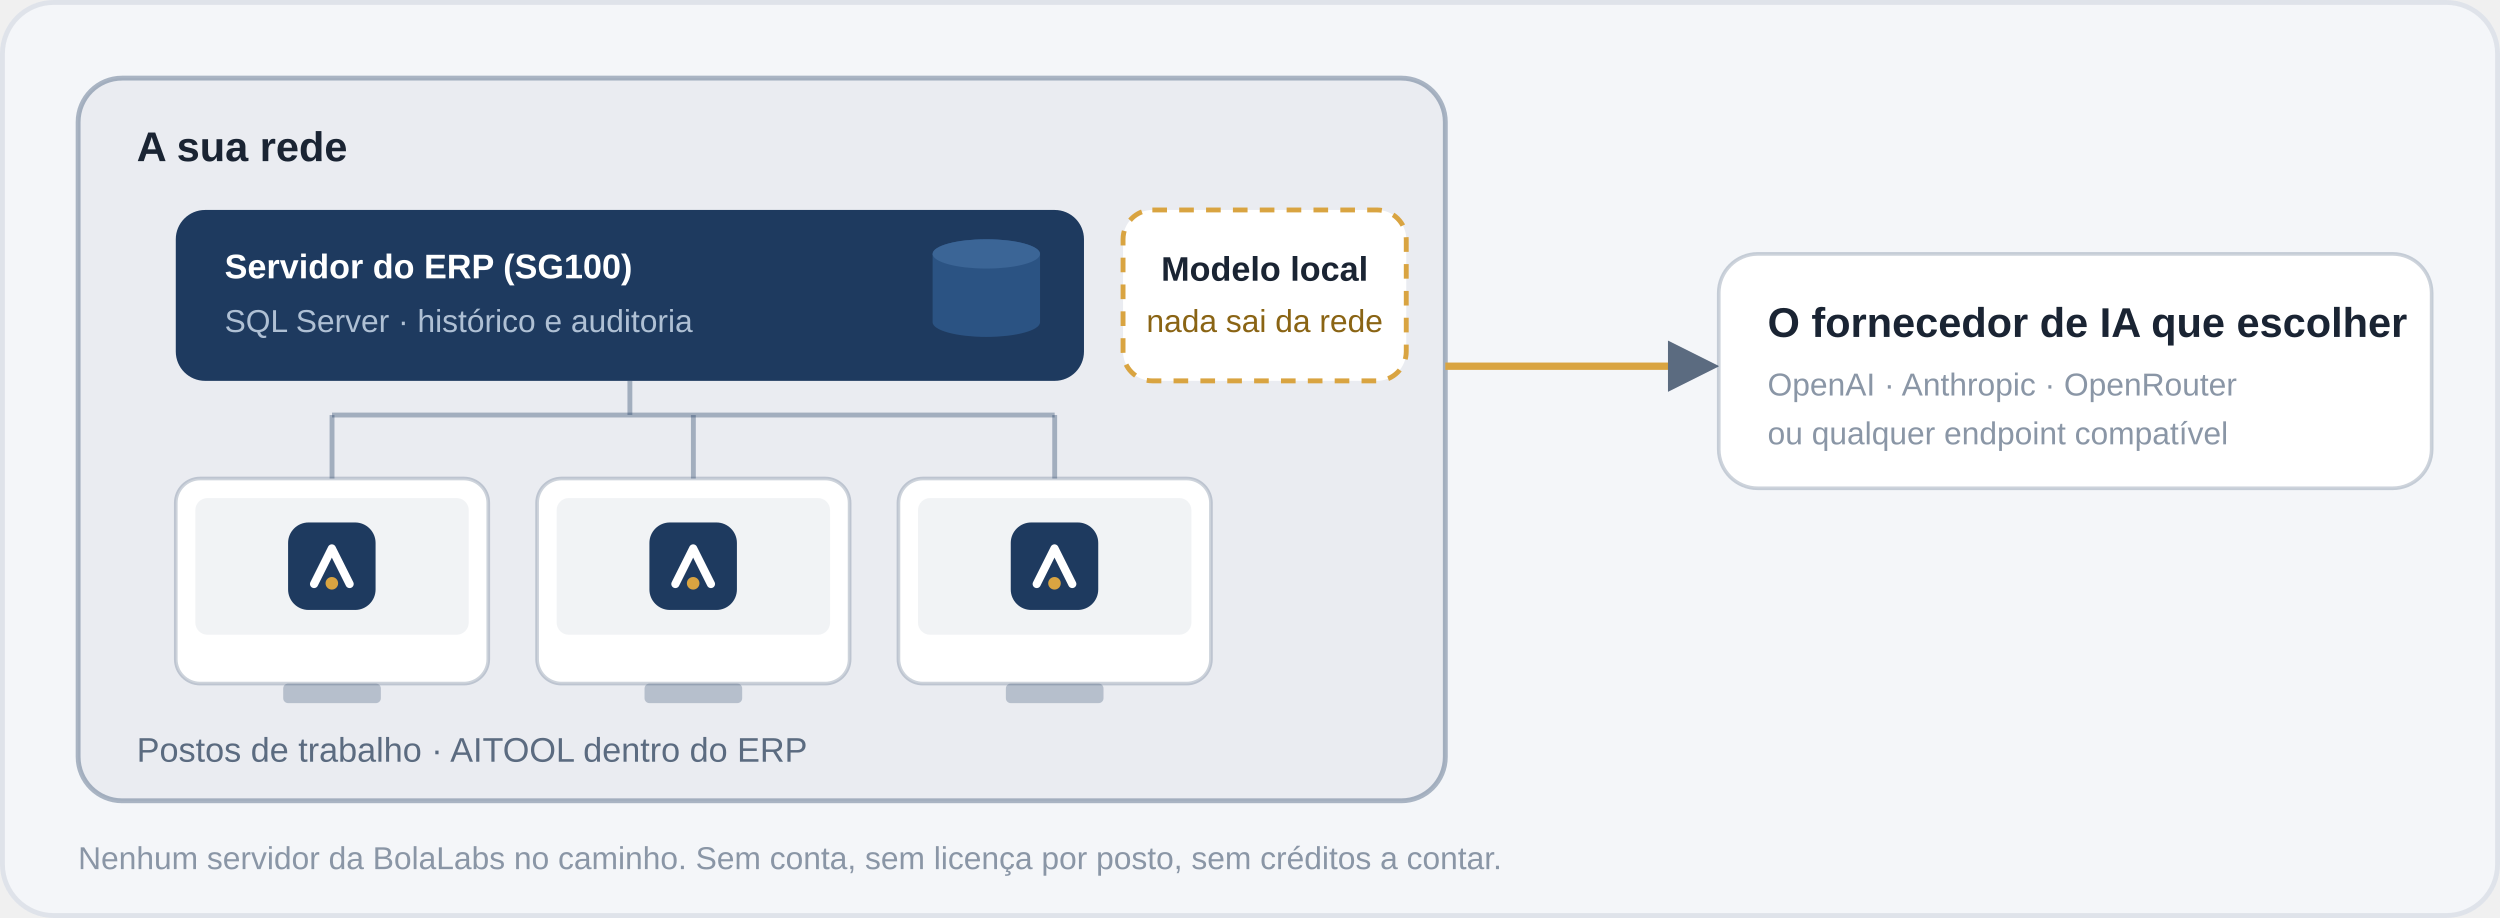
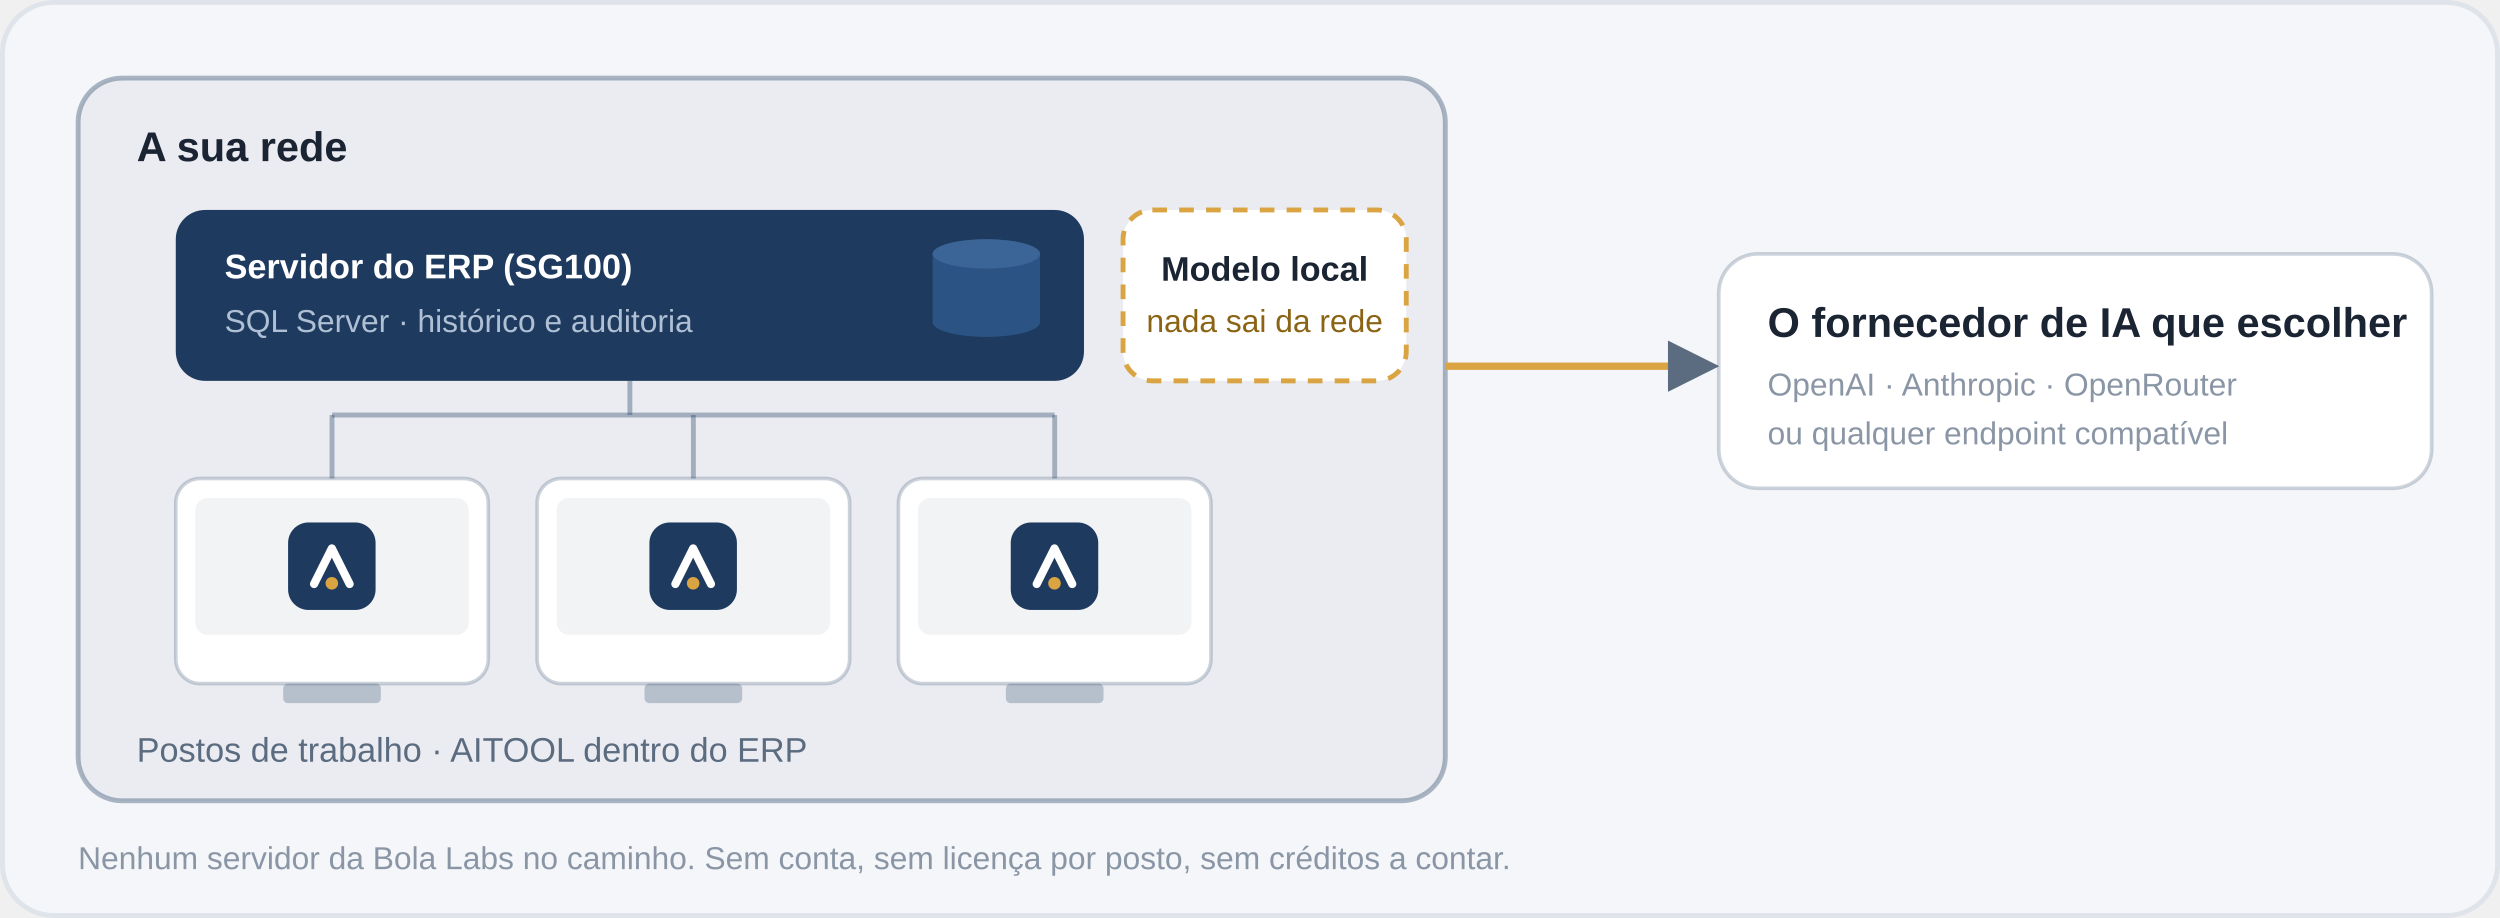
<svg xmlns="http://www.w3.org/2000/svg" width="1024" height="376" viewBox="0 0 1024 376" role="img" aria-labelledby="t">
  <defs>
    <marker id="arrow" viewBox="0 0 10 10" refX="8" refY="5" markerWidth="7" markerHeight="7" orient="auto-start-reverse">
      <path d="M0 0 L10 5 L0 10 z" fill="#5B6B80" />
    </marker>
    <marker id="arrowg" viewBox="0 0 10 10" refX="8" refY="5" markerWidth="7" markerHeight="7" orient="auto-start-reverse">
      <path d="M0 0 L10 5 L0 10 z" fill="#A9B3C1" />
    </marker>
    <style>
      .h { font: 700 17px 'Segoe UI', system-ui, Arial, sans-serif; fill: #1A2433; }
      .s { font: 400 14px 'Segoe UI', system-ui, Arial, sans-serif; fill: #5B6B80; }
      .n { font: 700 13px 'Segoe UI', system-ui, Arial, sans-serif; fill: #FFFFFF; }
      .b { font: 600 14px 'Segoe UI', system-ui, Arial, sans-serif; fill: #1A2433; }
      .w { font: 600 14px 'Segoe UI', system-ui, Arial, sans-serif; fill: #FFFFFF; }
      .m { font: 400 13px 'Segoe UI', system-ui, Arial, sans-serif; fill: #8A96A6; }
    </style>
  </defs>
  <rect width="1024" height="376" rx="22" fill="#F4F6F9" />
  <rect x="1" y="1" width="1022" height="374" rx="21" fill="none" stroke="#1E3A5F" stroke-opacity=".10" stroke-width="2" />
  <rect x="32" y="32" width="560" height="296" rx="18" fill="#1E3A5F" fill-opacity=".05" stroke="#1E3A5F" stroke-opacity=".35" stroke-width="2" />
  <text class="h" x="56" y="66">A sua rede</text>
  <rect x="72" y="86" width="372" height="70" rx="12" fill="#1E3A5F" />
  <text class="w" x="92" y="114">Servidor do ERP (SG100)</text>
  <text class="m" x="92" y="136" style="fill:#AFC0D4">SQL Server · histórico e auditoria</text>
  <ellipse cx="404" cy="104" rx="22" ry="6" fill="#2B5383" />
  <path d="M382 104 L382 132 A22 6 0 0 0 426 132 L426 104" fill="#2B5383" />
  <ellipse cx="404" cy="104" rx="22" ry="6" fill="#3B6596" />
  <path d="M136 170 L432 170" stroke="#1E3A5F" stroke-opacity=".35" stroke-width="2" />
  <path d="M258 156 L258 170" stroke="#1E3A5F" stroke-opacity=".35" stroke-width="2" />
  <rect x="72" y="196" width="128" height="84" rx="10" fill="#FFFFFF" stroke="#1E3A5F" stroke-opacity=".22" stroke-width="1.5" />
  <rect x="80" y="204" width="112" height="56" rx="5" fill="#1E3A5F" fill-opacity=".06" />
  <g transform="translate(118 214) scale(0.56)">
    <rect width="64" height="64" rx="15" fill="#1E3A5F" />
    <path d="M19 45 L32 19 L45 45" fill="none" stroke="#FFFFFF" stroke-width="6" stroke-linecap="round" stroke-linejoin="round" />
    <circle cx="32" cy="44.5" r="4.6" fill="#D9A441" />
  </g>
  <rect x="116" y="280" width="40" height="8" rx="2" fill="#1E3A5F" fill-opacity=".25" />
  <path d="M136 196 L136 170" stroke="#1E3A5F" stroke-opacity=".35" stroke-width="2" />
  <rect x="220" y="196" width="128" height="84" rx="10" fill="#FFFFFF" stroke="#1E3A5F" stroke-opacity=".22" stroke-width="1.5" />
  <rect x="228" y="204" width="112" height="56" rx="5" fill="#1E3A5F" fill-opacity=".06" />
  <g transform="translate(266 214) scale(0.56)">
    <rect width="64" height="64" rx="15" fill="#1E3A5F" />
    <path d="M19 45 L32 19 L45 45" fill="none" stroke="#FFFFFF" stroke-width="6" stroke-linecap="round" stroke-linejoin="round" />
    <circle cx="32" cy="44.5" r="4.6" fill="#D9A441" />
  </g>
  <rect x="264" y="280" width="40" height="8" rx="2" fill="#1E3A5F" fill-opacity=".25" />
  <path d="M284 196 L284 170" stroke="#1E3A5F" stroke-opacity=".35" stroke-width="2" />
  <rect x="368" y="196" width="128" height="84" rx="10" fill="#FFFFFF" stroke="#1E3A5F" stroke-opacity=".22" stroke-width="1.5" />
  <rect x="376" y="204" width="112" height="56" rx="5" fill="#1E3A5F" fill-opacity=".06" />
  <g transform="translate(414 214) scale(0.56)">
    <rect width="64" height="64" rx="15" fill="#1E3A5F" />
    <path d="M19 45 L32 19 L45 45" fill="none" stroke="#FFFFFF" stroke-width="6" stroke-linecap="round" stroke-linejoin="round" />
    <circle cx="32" cy="44.5" r="4.6" fill="#D9A441" />
  </g>
  <rect x="412" y="280" width="40" height="8" rx="2" fill="#1E3A5F" fill-opacity=".25" />
  <path d="M432 196 L432 170" stroke="#1E3A5F" stroke-opacity=".35" stroke-width="2" />
  <text class="s" x="56" y="312">Postos de trabalho · AITOOL dentro do ERP</text>
  <rect x="460" y="86" width="116" height="70" rx="12" fill="#FFFFFF" stroke="#D9A441" stroke-width="2" stroke-dasharray="6 5" />
  <text class="b" x="518" y="115" text-anchor="middle">Modelo local</text>
  <text class="m" x="518" y="136" text-anchor="middle" style="fill:#8A6414">nada sai da rede</text>
  <path d="M592 150 L700 150" stroke="#D9A441" stroke-width="3" marker-end="url(#arrow)" />
  <rect x="704" y="104" width="292" height="96" rx="16" fill="#FFFFFF" stroke="#1E3A5F" stroke-opacity=".22" stroke-width="1.5" />
  <text class="h" x="724" y="138">O fornecedor de IA que escolher</text>
  <text class="m" x="724" y="162">OpenAI · Anthropic · OpenRouter</text>
  <text class="m" x="724" y="182">ou qualquer endpoint compatível</text>
-   <text class="m" x="32" y="356">Nenhum servidor da BolaLabs no caminho. Sem conta, sem licença por posto, sem créditos a contar.</text>
+   <text class="m" x="32" y="356">Nenhum servidor da Bola Labs no caminho. Sem conta, sem licença por posto, sem créditos a contar.</text>
</svg>
